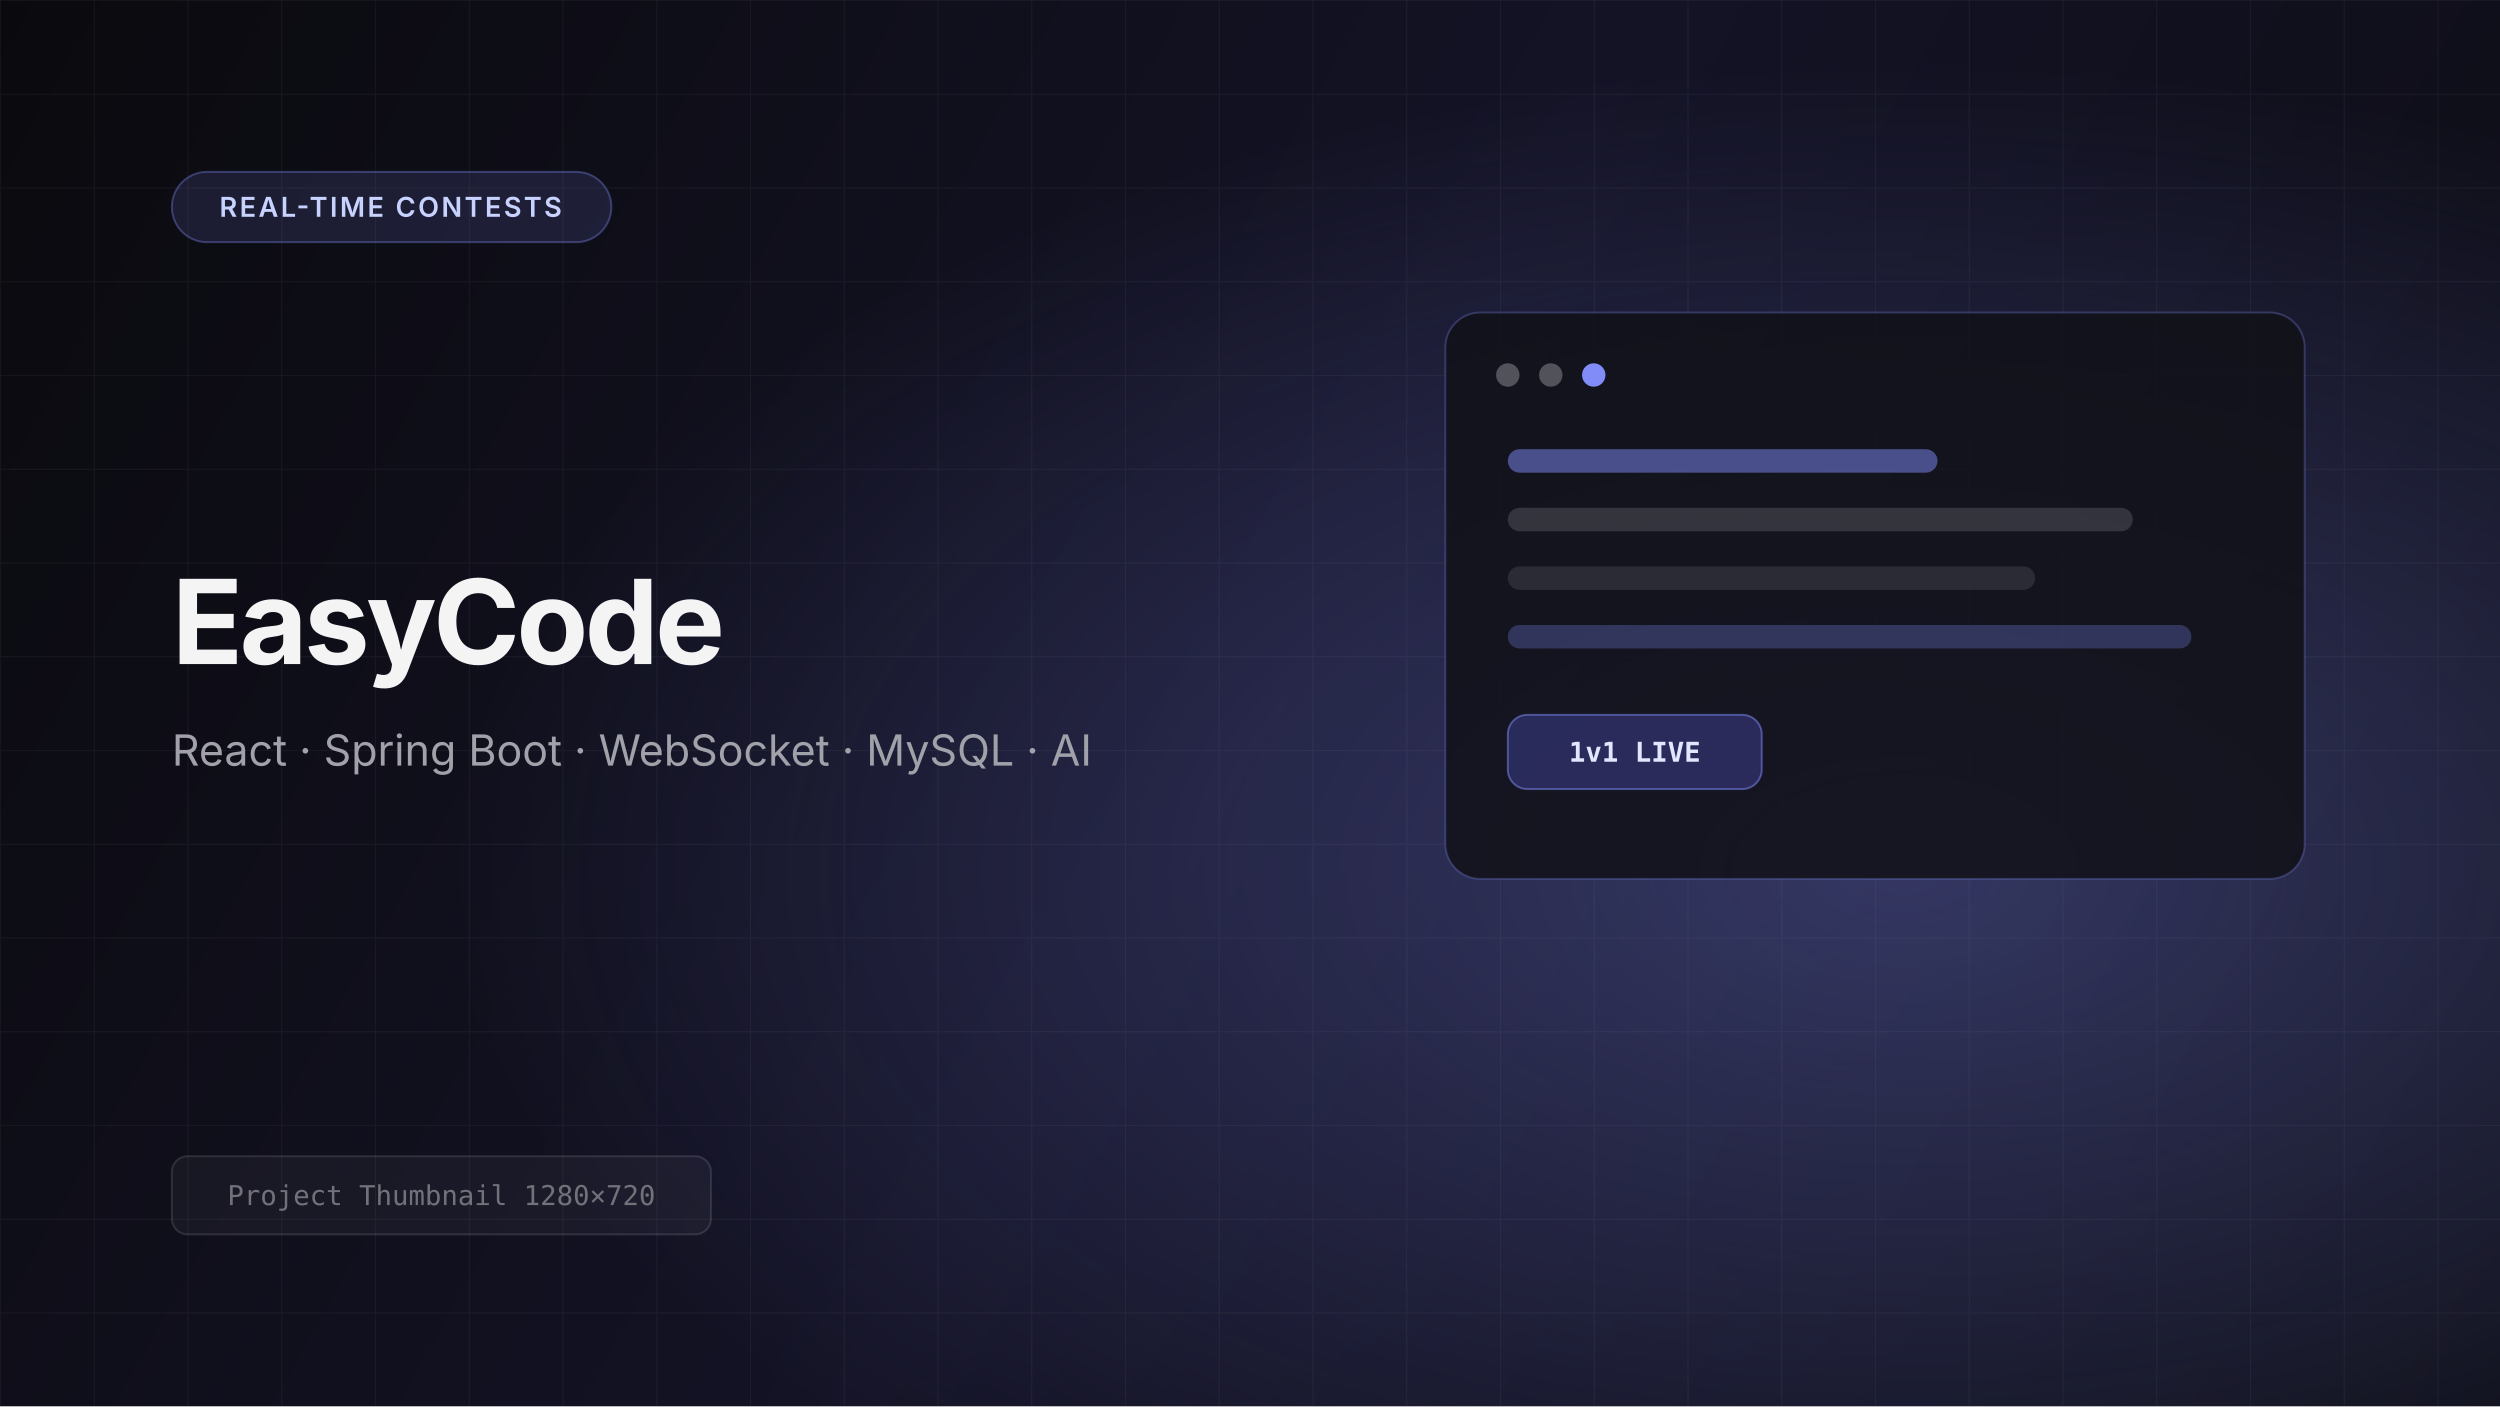
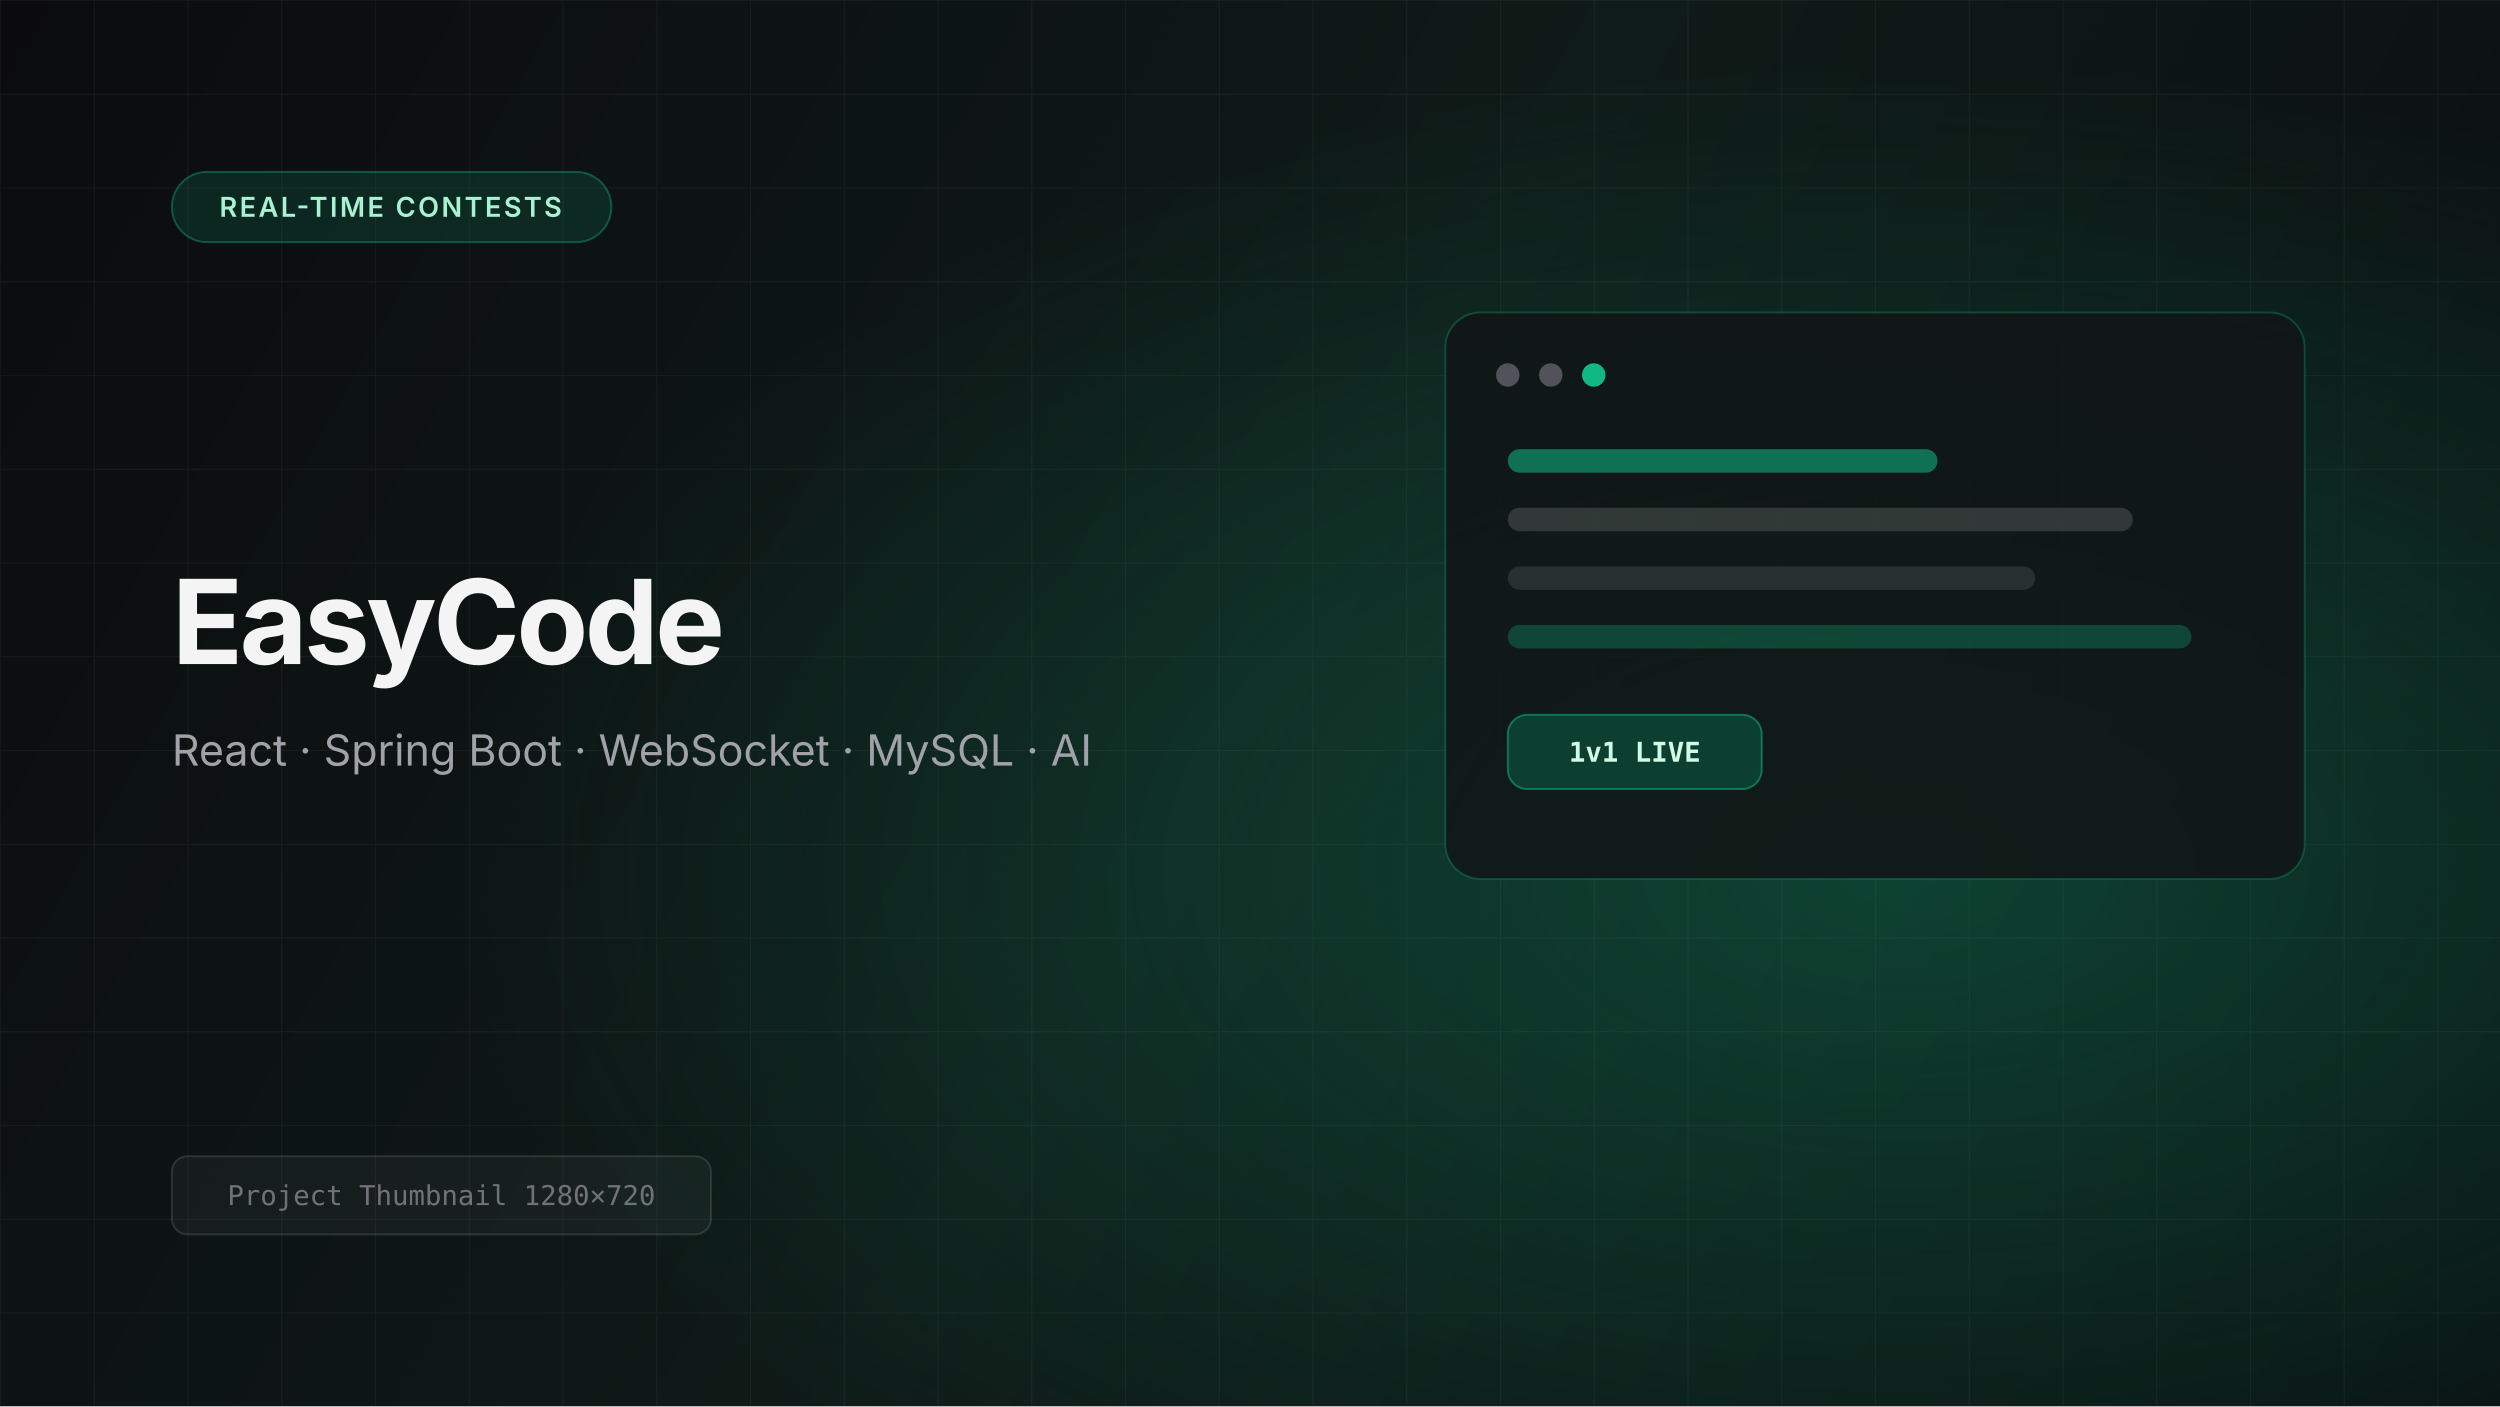
<svg xmlns="http://www.w3.org/2000/svg" width="1280" height="720" viewBox="0 0 1280 720" fill="none">
  <defs>
    <linearGradient id="p2-bg" x1="0" y1="0" x2="1280" y2="720" gradientUnits="userSpaceOnUse">
-       <stop offset="0%" stop-color="#0A0A0E" />
-       <stop offset="50%" stop-color="#141326" />
-       <stop offset="100%" stop-color="#0B0B10" />
+       <stop offset="0%" stop-color="#0B0B0E" />
+       <stop offset="50%" stop-color="#0F1B18" />
+       <stop offset="100%" stop-color="#0A0B0D" />
    </linearGradient>
    <radialGradient id="p2-glow" cx="0.76" cy="0.62" r="0.58">
-       <stop offset="0%" stop-color="#818CF8" stop-opacity="0.32" />
-       <stop offset="100%" stop-color="#818CF8" stop-opacity="0" />
+       <stop offset="0%" stop-color="#10B981" stop-opacity="0.28" />
+       <stop offset="100%" stop-color="#10B981" stop-opacity="0" />
    </radialGradient>
    <pattern id="p2-grid" width="48" height="48" patternUnits="userSpaceOnUse">
      <path d="M 48 0 L 0 0 0 48" fill="none" stroke="#FFFFFF" stroke-opacity="0.045" stroke-width="1" />
    </pattern>
  </defs>
  <rect width="1280" height="720" fill="url(#p2-bg)" />
  <rect width="1280" height="720" fill="url(#p2-grid)" />
  <rect width="1280" height="720" fill="url(#p2-glow)" />
-   <rect x="740" y="160" width="440" height="290" rx="18" fill="#111118" fill-opacity="0.85" stroke="#818CF8" stroke-opacity="0.28" />
+   <rect x="740" y="160" width="440" height="290" rx="18" fill="#111516" fill-opacity="0.86" stroke="#10B981" stroke-opacity="0.28" />
  <circle cx="772" cy="192" r="6" fill="#52525B" />
  <circle cx="794" cy="192" r="6" fill="#52525B" />
-   <circle cx="816" cy="192" r="6" fill="#818CF8" />
-   <rect x="772" y="230" width="220" height="12" rx="6" fill="#818CF8" fill-opacity="0.5" />
+   <circle cx="816" cy="192" r="6" fill="#10B981" />
+   <rect x="772" y="230" width="220" height="12" rx="6" fill="#10B981" fill-opacity="0.55" />
  <rect x="772" y="260" width="320" height="12" rx="6" fill="#FFFFFF" fill-opacity="0.14" />
  <rect x="772" y="290" width="270" height="12" rx="6" fill="#FFFFFF" fill-opacity="0.10" />
-   <rect x="772" y="320" width="350" height="12" rx="6" fill="#818CF8" fill-opacity="0.28" />
-   <rect x="772" y="366" width="130" height="38" rx="10" fill="#6366F1" fill-opacity="0.28" stroke="#818CF8" stroke-opacity="0.5" />
-   <text x="837" y="390" text-anchor="middle" fill="#E0E7FF" font-family="ui-monospace, SFMono-Regular, monospace" font-size="14" font-weight="600">1v1 LIVE</text>
-   <rect x="88" y="88" width="225" height="36" rx="18" fill="#818CF8" fill-opacity="0.14" stroke="#818CF8" stroke-opacity="0.35" />
-   <text x="200" y="111" text-anchor="middle" fill="#C7D2FE" font-family="system-ui, -apple-system, sans-serif" font-size="14" font-weight="600" letter-spacing="1.2">REAL-TIME CONTESTS</text>
+   <rect x="772" y="320" width="350" height="12" rx="6" fill="#10B981" fill-opacity="0.28" />
+   <rect x="772" y="366" width="130" height="38" rx="10" fill="#059669" fill-opacity="0.30" stroke="#10B981" stroke-opacity="0.52" />
+   <text x="837" y="390" text-anchor="middle" fill="#D1FAE5" font-family="ui-monospace, SFMono-Regular, monospace" font-size="14" font-weight="600">1v1 LIVE</text>
+   <rect x="88" y="88" width="225" height="36" rx="18" fill="#10B981" fill-opacity="0.14" stroke="#10B981" stroke-opacity="0.38" />
+   <text x="200" y="111" text-anchor="middle" fill="#A7F3D0" font-family="system-ui, -apple-system, sans-serif" font-size="14" font-weight="600" letter-spacing="1.2">REAL-TIME CONTESTS</text>
  <text x="88" y="340" fill="#F4F4F5" font-family="system-ui, -apple-system, sans-serif" font-size="60" font-weight="700" letter-spacing="-1.8">EasyCode</text>
  <text x="88" y="392" fill="#A1A1AA" font-family="system-ui, -apple-system, sans-serif" font-size="22" font-weight="400">React · Spring Boot · WebSocket · MySQL · AI</text>
  <rect x="88" y="592" width="276" height="40" rx="8" fill="#FFFFFF" fill-opacity="0.04" stroke="#FFFFFF" stroke-opacity="0.12" />
  <text x="226" y="617" text-anchor="middle" fill="#71717A" font-family="ui-monospace, SFMono-Regular, monospace" font-size="14">Project Thumbnail 1280×720</text>
</svg>
